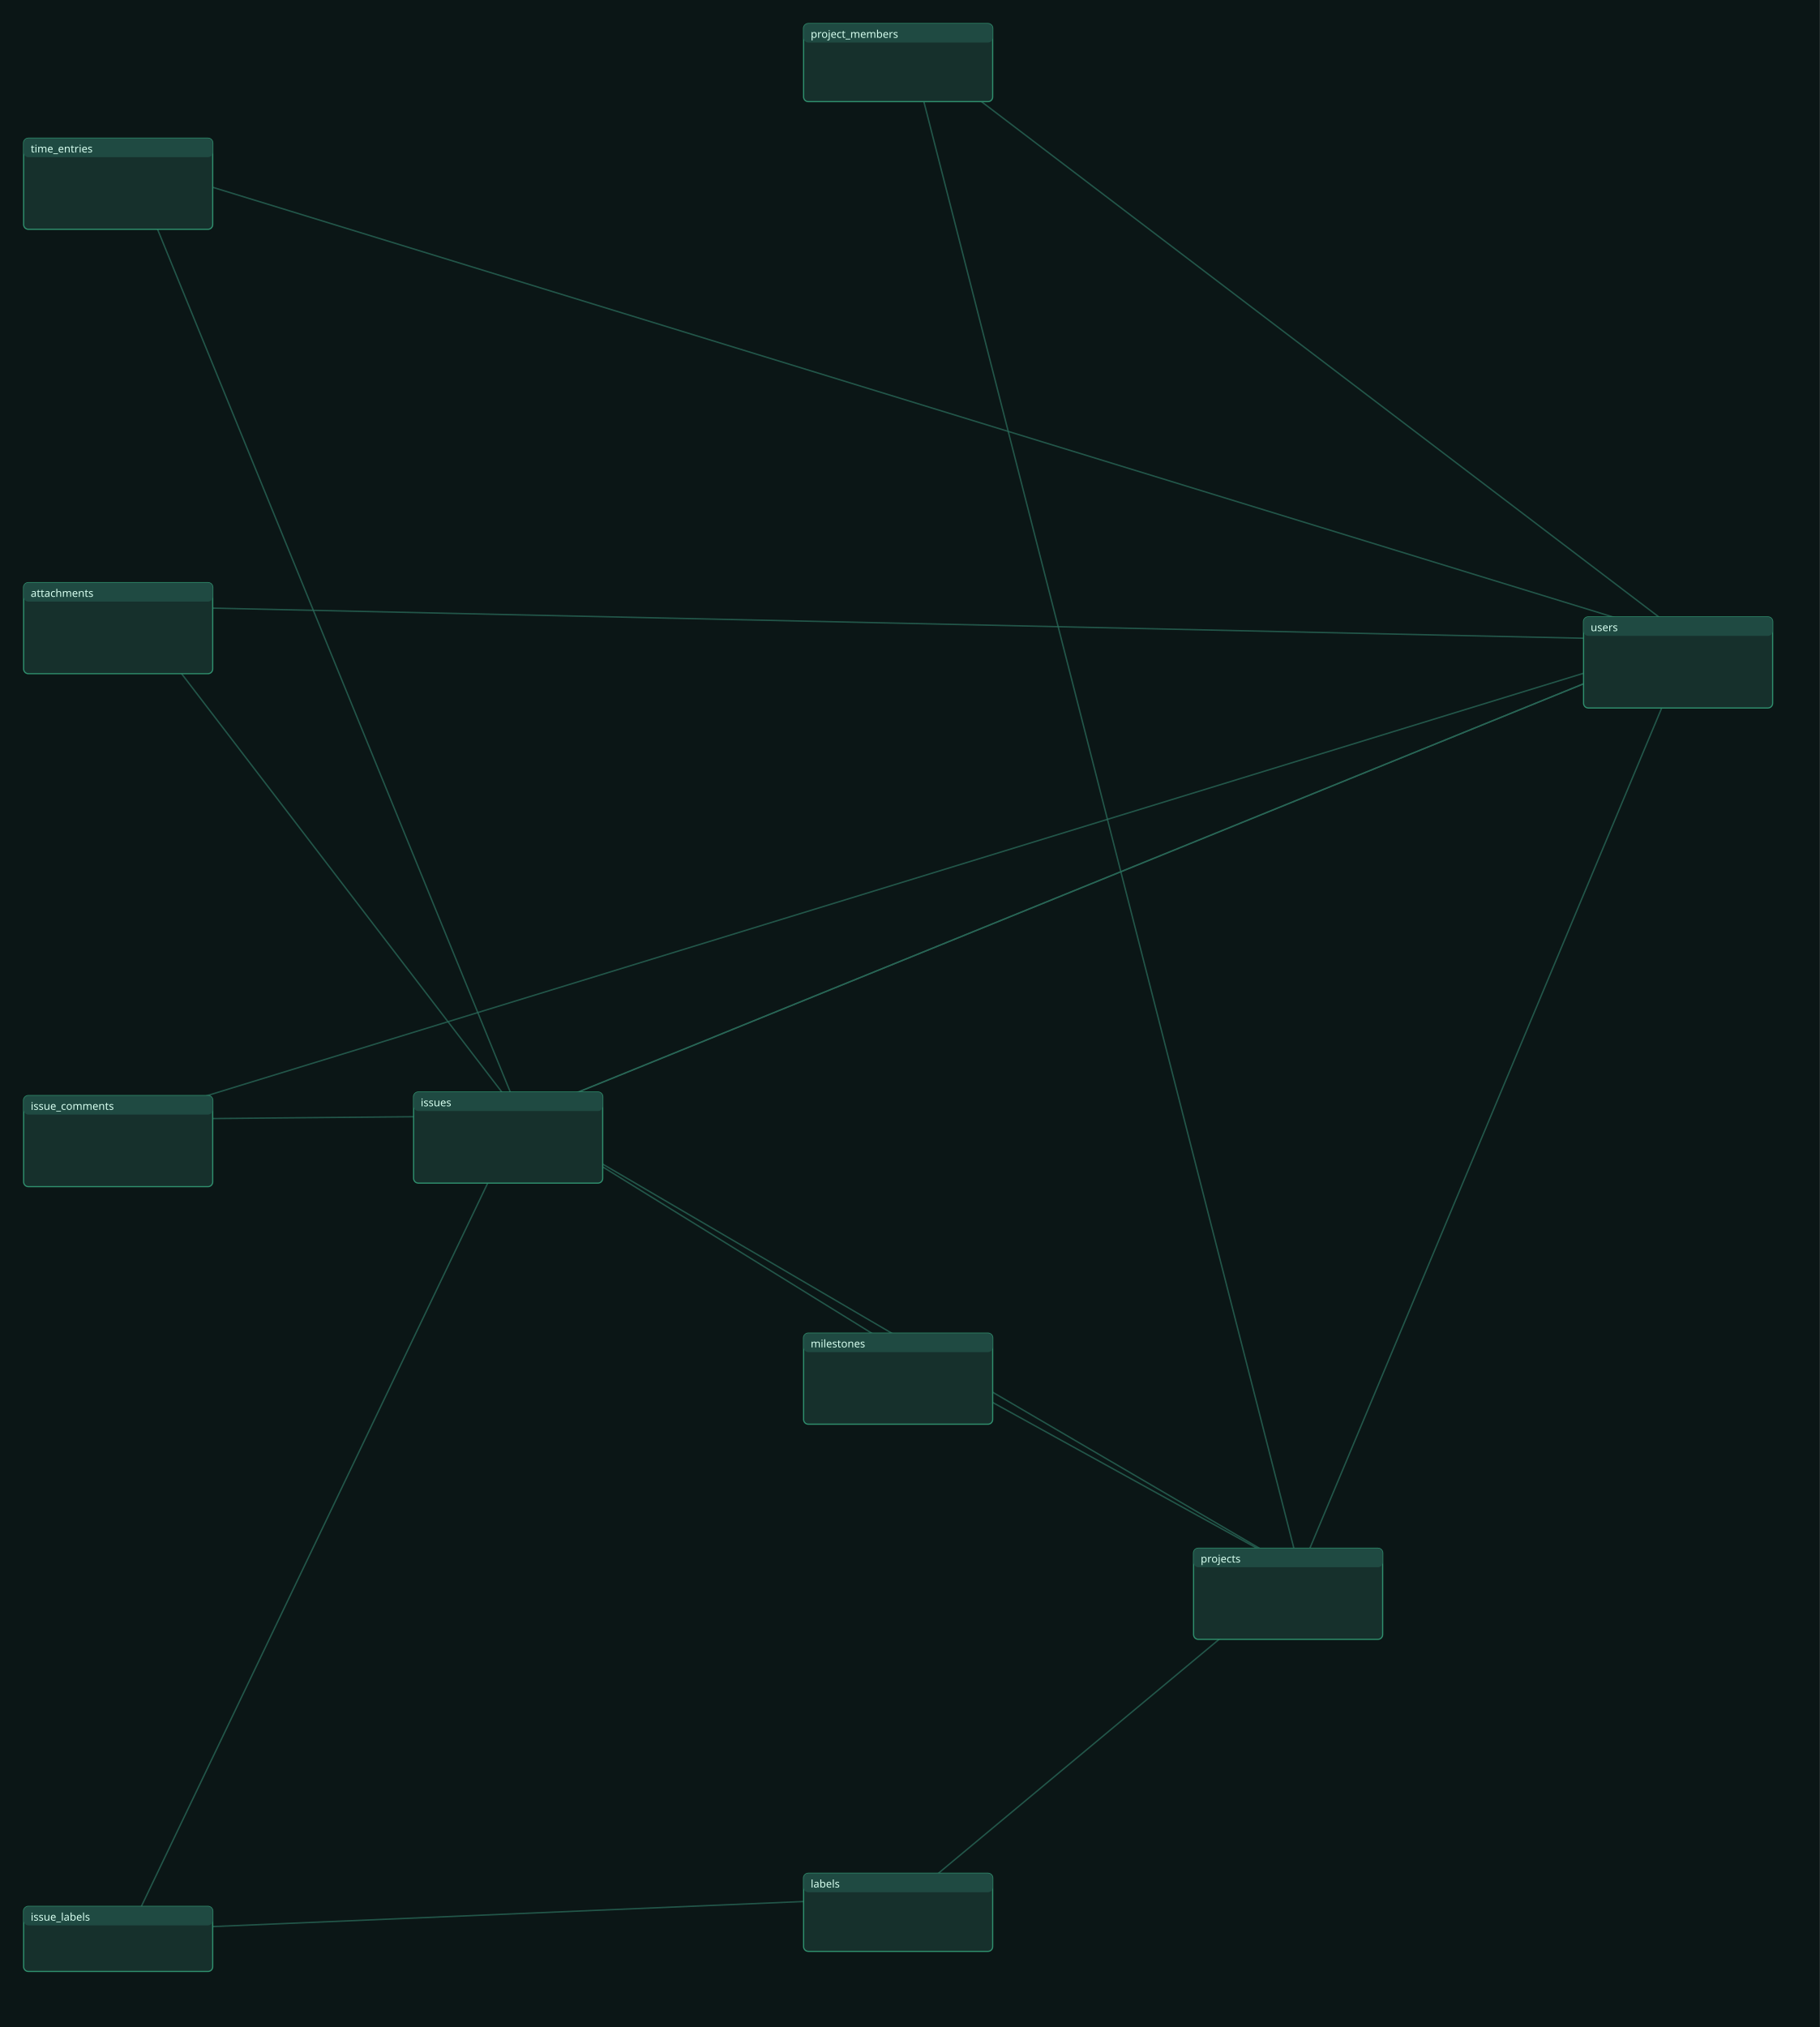
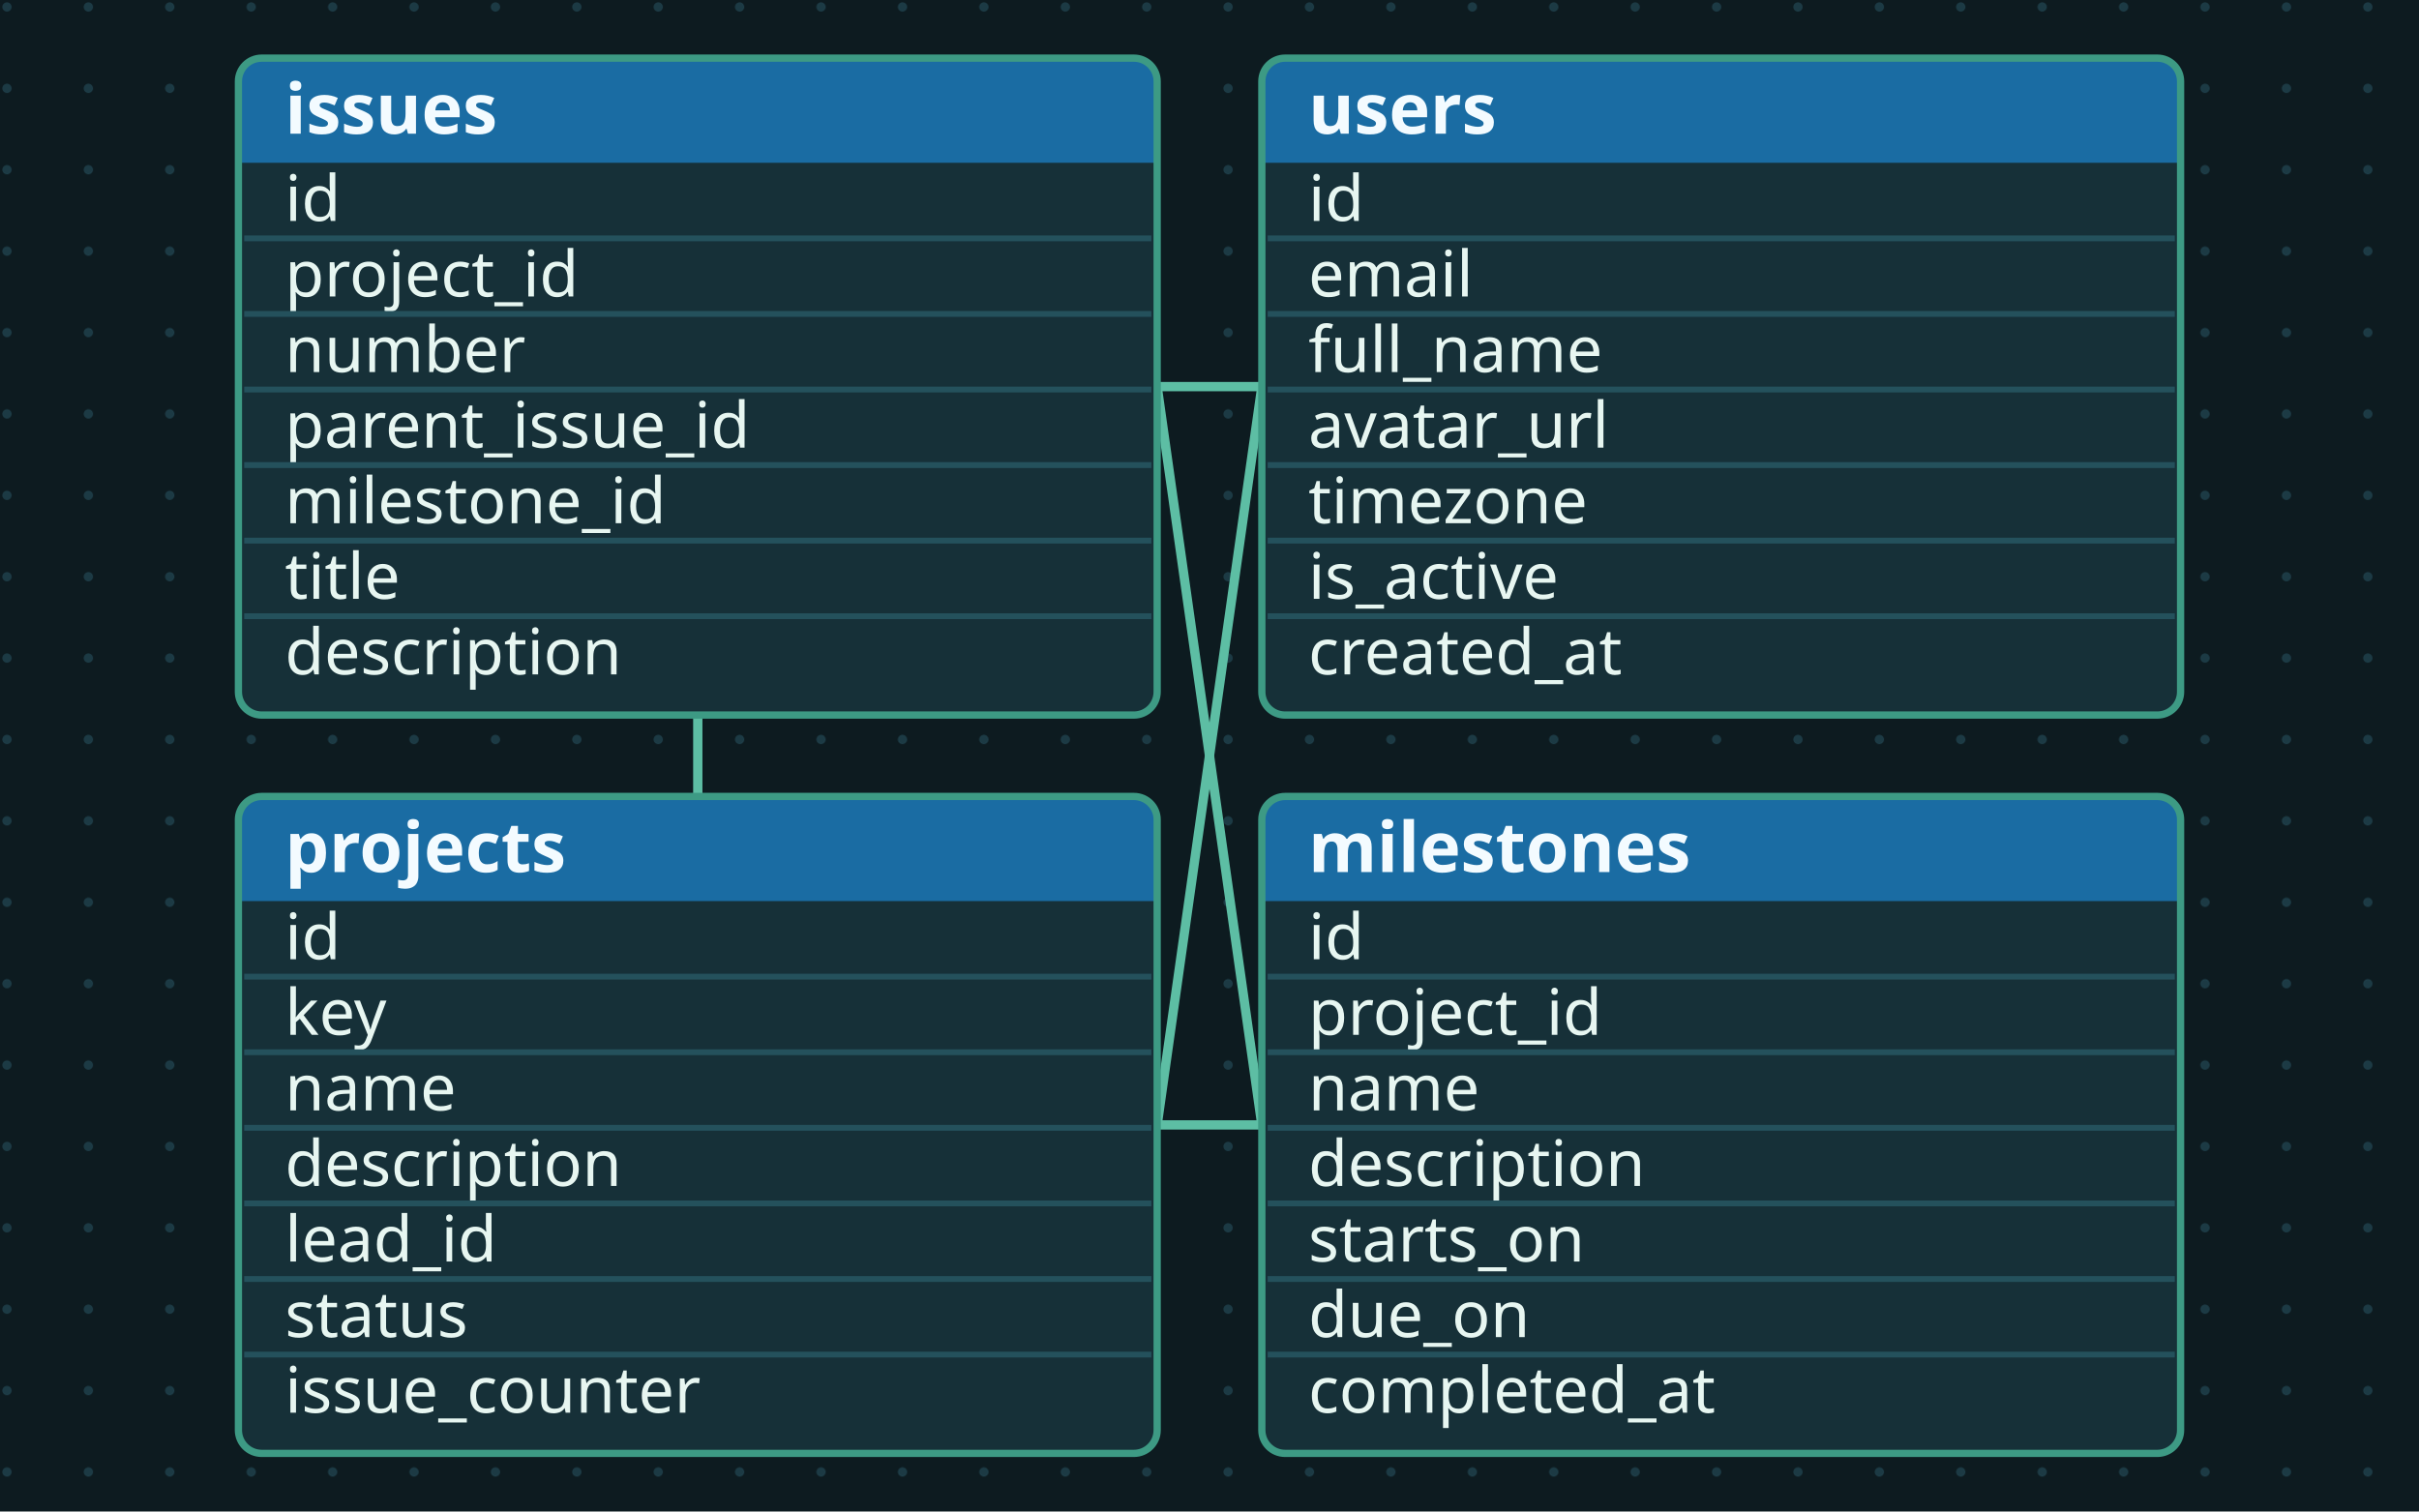
- <svg xmlns="http://www.w3.org/2000/svg" viewBox="0 0 1540 1715" width="1540" height="1715">
-   <rect width="1540" height="1715" fill="#0b1616" />
-   <line x1="1100.0" y1="1330.0" x2="1430.0" y2="542.0" stroke="#2a6b5a" stroke-width="1.2" opacity="0.75" />
-   <line x1="770.0" y1="40.0" x2="1100.0" y2="1330.0" stroke="#2a6b5a" stroke-width="1.2" opacity="0.75" />
-   <line x1="770.0" y1="40.0" x2="1430.0" y2="542.0" stroke="#2a6b5a" stroke-width="1.2" opacity="0.75" />
-   <line x1="770.0" y1="1148.0" x2="1100.0" y2="1330.0" stroke="#2a6b5a" stroke-width="1.2" opacity="0.75" />
-   <line x1="440.0" y1="944.0" x2="1100.0" y2="1330.0" stroke="#2a6b5a" stroke-width="1.2" opacity="0.75" />
-   <line x1="440.0" y1="944.0" x2="440.0" y2="944.0" stroke="#2a6b5a" stroke-width="1.2" opacity="0.75" />
-   <line x1="440.0" y1="944.0" x2="770.0" y2="1148.0" stroke="#2a6b5a" stroke-width="1.2" opacity="0.75" />
-   <line x1="440.0" y1="944.0" x2="1430.0" y2="542.0" stroke="#2a6b5a" stroke-width="1.2" opacity="0.75" />
-   <line x1="440.0" y1="944.0" x2="1430.0" y2="542.0" stroke="#2a6b5a" stroke-width="1.2" opacity="0.75" />
-   <line x1="770.0" y1="1605.0" x2="1100.0" y2="1330.0" stroke="#2a6b5a" stroke-width="1.2" opacity="0.75" />
-   <line x1="110.0" y1="1633.0" x2="440.0" y2="944.0" stroke="#2a6b5a" stroke-width="1.2" opacity="0.75" />
-   <line x1="110.0" y1="1633.0" x2="770.0" y2="1605.0" stroke="#2a6b5a" stroke-width="1.2" opacity="0.75" />
-   <line x1="110.0" y1="947.0" x2="440.0" y2="944.0" stroke="#2a6b5a" stroke-width="1.2" opacity="0.75" />
-   <line x1="110.0" y1="947.0" x2="1430.0" y2="542.0" stroke="#2a6b5a" stroke-width="1.2" opacity="0.75" />
-   <line x1="110.0" y1="513.0" x2="440.0" y2="944.0" stroke="#2a6b5a" stroke-width="1.2" opacity="0.75" />
-   <line x1="110.0" y1="513.0" x2="1430.0" y2="542.0" stroke="#2a6b5a" stroke-width="1.2" opacity="0.75" />
-   <line x1="110.0" y1="137.0" x2="440.0" y2="944.0" stroke="#2a6b5a" stroke-width="1.2" opacity="0.75" />
-   <line x1="110.0" y1="137.0" x2="1430.0" y2="542.0" stroke="#2a6b5a" stroke-width="1.2" opacity="0.75" />
-   <rect x="1340.0" y="522.0" width="160" height="77" rx="4" fill="#16302c" stroke="#2f8f6d" stroke-width="1" />
-   <rect x="1340.0" y="522.0" width="160" height="16" rx="4" fill="#1f4a42" />
-   <text x="1346.0" y="534.0" fill="#d7fff0" font-size="9" font-family="system-ui,sans-serif">users</text>
-   <rect x="1010.0" y="1310.0" width="160" height="77" rx="4" fill="#16302c" stroke="#2f8f6d" stroke-width="1" />
-   <rect x="1010.0" y="1310.0" width="160" height="16" rx="4" fill="#1f4a42" />
-   <text x="1016.0" y="1322.0" fill="#d7fff0" font-size="9" font-family="system-ui,sans-serif">projects</text>
-   <rect x="680.0" y="20.0" width="160" height="66" rx="4" fill="#16302c" stroke="#2f8f6d" stroke-width="1" />
-   <rect x="680.0" y="20.0" width="160" height="16" rx="4" fill="#1f4a42" />
-   <text x="686.0" y="32.0" fill="#d7fff0" font-size="9" font-family="system-ui,sans-serif">project_members</text>
-   <rect x="680.0" y="1128.0" width="160" height="77" rx="4" fill="#16302c" stroke="#2f8f6d" stroke-width="1" />
-   <rect x="680.0" y="1128.0" width="160" height="16" rx="4" fill="#1f4a42" />
-   <text x="686.0" y="1140.0" fill="#d7fff0" font-size="9" font-family="system-ui,sans-serif">milestones</text>
-   <rect x="350.0" y="924.0" width="160" height="77" rx="4" fill="#16302c" stroke="#2f8f6d" stroke-width="1" />
-   <rect x="350.0" y="924.0" width="160" height="16" rx="4" fill="#1f4a42" />
-   <text x="356.0" y="936.0" fill="#d7fff0" font-size="9" font-family="system-ui,sans-serif">issues</text>
-   <rect x="680.0" y="1585.0" width="160" height="66" rx="4" fill="#16302c" stroke="#2f8f6d" stroke-width="1" />
-   <rect x="680.0" y="1585.0" width="160" height="16" rx="4" fill="#1f4a42" />
-   <text x="686.0" y="1597.0" fill="#d7fff0" font-size="9" font-family="system-ui,sans-serif">labels</text>
-   <rect x="20.0" y="1613.0" width="160" height="55" rx="4" fill="#16302c" stroke="#2f8f6d" stroke-width="1" />
-   <rect x="20.0" y="1613.0" width="160" height="16" rx="4" fill="#1f4a42" />
-   <text x="26.0" y="1625.0" fill="#d7fff0" font-size="9" font-family="system-ui,sans-serif">issue_labels</text>
-   <rect x="20.0" y="927.0" width="160" height="77" rx="4" fill="#16302c" stroke="#2f8f6d" stroke-width="1" />
-   <rect x="20.0" y="927.0" width="160" height="16" rx="4" fill="#1f4a42" />
-   <text x="26.0" y="939.0" fill="#d7fff0" font-size="9" font-family="system-ui,sans-serif">issue_comments</text>
-   <rect x="20.0" y="493.0" width="160" height="77" rx="4" fill="#16302c" stroke="#2f8f6d" stroke-width="1" />
-   <rect x="20.0" y="493.0" width="160" height="16" rx="4" fill="#1f4a42" />
-   <text x="26.0" y="505.0" fill="#d7fff0" font-size="9" font-family="system-ui,sans-serif">attachments</text>
-   <rect x="20.0" y="117.0" width="160" height="77" rx="4" fill="#16302c" stroke="#2f8f6d" stroke-width="1" />
-   <rect x="20.0" y="117.0" width="160" height="16" rx="4" fill="#1f4a42" />
-   <text x="26.0" y="129.0" fill="#d7fff0" font-size="9" font-family="system-ui,sans-serif">time_entries</text>
+ <svg xmlns="http://www.w3.org/2000/svg" viewBox="0 0 416.0 260.0" width="416.0" height="260.0">
+   <defs>
+     <pattern id="dots" width="14" height="14" patternUnits="userSpaceOnUse">
+       <circle cx="1.2" cy="1.2" r="0.8" fill="#1c3a44" />
+     </pattern>
+   </defs>
+   <rect width="416.0" height="260.0" fill="#0d1b20" />
+   <rect width="416.0" height="260.0" fill="url(#dots)" />
+   <line x1="199.0" y1="193.5" x2="217.0" y2="66.5" stroke="#5dbea4" stroke-width="1.6" />
+   <line x1="217.0" y1="193.5" x2="199.0" y2="193.5" stroke="#5dbea4" stroke-width="1.6" />
+   <line x1="120.0" y1="123.0" x2="120.0" y2="137.0" stroke="#5dbea4" stroke-width="1.6" />
+   <line x1="199.0" y1="66.5" x2="217.0" y2="193.5" stroke="#5dbea4" stroke-width="1.6" />
+   <line x1="199.0" y1="66.5" x2="217.0" y2="66.5" stroke="#5dbea4" stroke-width="1.6" />
+   <g>
+     <clipPath id="t0">
+       <rect x="41.0" y="10.0" width="158" height="113.0" rx="4" />
+     </clipPath>
+     <g clip-path="url(#t0)">
+       <rect x="41.0" y="10.0" width="158" height="113.0" fill="#163038" />
+       <rect x="41.0" y="10.0" width="158" height="18" fill="#1a6ca3" />
+       <text x="49.0" y="38.0" fill="#e7f6f1" font-size="11" font-family="ui-sans-serif,system-ui,sans-serif">id</text>
+       <line x1="42.0" y1="41.0" x2="198.0" y2="41.0" stroke="#24515c" stroke-width="1" />
+       <text x="49.0" y="51.0" fill="#e7f6f1" font-size="11" font-family="ui-sans-serif,system-ui,sans-serif">project_id</text>
+       <line x1="42.0" y1="54.0" x2="198.0" y2="54.0" stroke="#24515c" stroke-width="1" />
+       <text x="49.0" y="64.0" fill="#e7f6f1" font-size="11" font-family="ui-sans-serif,system-ui,sans-serif">number</text>
+       <line x1="42.0" y1="67.0" x2="198.0" y2="67.0" stroke="#24515c" stroke-width="1" />
+       <text x="49.0" y="77.0" fill="#e7f6f1" font-size="11" font-family="ui-sans-serif,system-ui,sans-serif">parent_issue_id</text>
+       <line x1="42.0" y1="80.0" x2="198.0" y2="80.0" stroke="#24515c" stroke-width="1" />
+       <text x="49.0" y="90.0" fill="#e7f6f1" font-size="11" font-family="ui-sans-serif,system-ui,sans-serif">milestone_id</text>
+       <line x1="42.0" y1="93.0" x2="198.0" y2="93.0" stroke="#24515c" stroke-width="1" />
+       <text x="49.0" y="103.0" fill="#e7f6f1" font-size="11" font-family="ui-sans-serif,system-ui,sans-serif">title</text>
+       <line x1="42.0" y1="106.0" x2="198.0" y2="106.0" stroke="#24515c" stroke-width="1" />
+       <text x="49.0" y="116.0" fill="#e7f6f1" font-size="11" font-family="ui-sans-serif,system-ui,sans-serif">description</text>
+     </g>
+     <rect x="41.0" y="10.0" width="158" height="113.0" rx="4" fill="none" stroke="#3d9a84" stroke-width="1.25" />
+     <text x="49.0" y="23.0" fill="#f3fbff" font-size="12" font-weight="650" font-family="ui-sans-serif,system-ui,sans-serif">issues</text>
+   </g>
+   <g>
+     <clipPath id="t1">
+       <rect x="217.0" y="10.0" width="158" height="113.0" rx="4" />
+     </clipPath>
+     <g clip-path="url(#t1)">
+       <rect x="217.0" y="10.0" width="158" height="113.0" fill="#163038" />
+       <rect x="217.0" y="10.0" width="158" height="18" fill="#1a6ca3" />
+       <text x="225.0" y="38.0" fill="#e7f6f1" font-size="11" font-family="ui-sans-serif,system-ui,sans-serif">id</text>
+       <line x1="218.0" y1="41.0" x2="374.0" y2="41.0" stroke="#24515c" stroke-width="1" />
+       <text x="225.0" y="51.0" fill="#e7f6f1" font-size="11" font-family="ui-sans-serif,system-ui,sans-serif">email</text>
+       <line x1="218.0" y1="54.0" x2="374.0" y2="54.0" stroke="#24515c" stroke-width="1" />
+       <text x="225.0" y="64.0" fill="#e7f6f1" font-size="11" font-family="ui-sans-serif,system-ui,sans-serif">full_name</text>
+       <line x1="218.0" y1="67.0" x2="374.0" y2="67.0" stroke="#24515c" stroke-width="1" />
+       <text x="225.0" y="77.0" fill="#e7f6f1" font-size="11" font-family="ui-sans-serif,system-ui,sans-serif">avatar_url</text>
+       <line x1="218.0" y1="80.0" x2="374.0" y2="80.0" stroke="#24515c" stroke-width="1" />
+       <text x="225.0" y="90.0" fill="#e7f6f1" font-size="11" font-family="ui-sans-serif,system-ui,sans-serif">timezone</text>
+       <line x1="218.0" y1="93.0" x2="374.0" y2="93.0" stroke="#24515c" stroke-width="1" />
+       <text x="225.0" y="103.0" fill="#e7f6f1" font-size="11" font-family="ui-sans-serif,system-ui,sans-serif">is_active</text>
+       <line x1="218.0" y1="106.0" x2="374.0" y2="106.0" stroke="#24515c" stroke-width="1" />
+       <text x="225.0" y="116.0" fill="#e7f6f1" font-size="11" font-family="ui-sans-serif,system-ui,sans-serif">created_at</text>
+     </g>
+     <rect x="217.0" y="10.0" width="158" height="113.0" rx="4" fill="none" stroke="#3d9a84" stroke-width="1.25" />
+     <text x="225.0" y="23.0" fill="#f3fbff" font-size="12" font-weight="650" font-family="ui-sans-serif,system-ui,sans-serif">users</text>
+   </g>
+   <g>
+     <clipPath id="t2">
+       <rect x="41.0" y="137.0" width="158" height="113.0" rx="4" />
+     </clipPath>
+     <g clip-path="url(#t2)">
+       <rect x="41.0" y="137.0" width="158" height="113.0" fill="#163038" />
+       <rect x="41.0" y="137.0" width="158" height="18" fill="#1a6ca3" />
+       <text x="49.0" y="165.0" fill="#e7f6f1" font-size="11" font-family="ui-sans-serif,system-ui,sans-serif">id</text>
+       <line x1="42.0" y1="168.0" x2="198.0" y2="168.0" stroke="#24515c" stroke-width="1" />
+       <text x="49.0" y="178.0" fill="#e7f6f1" font-size="11" font-family="ui-sans-serif,system-ui,sans-serif">key</text>
+       <line x1="42.0" y1="181.0" x2="198.0" y2="181.0" stroke="#24515c" stroke-width="1" />
+       <text x="49.0" y="191.0" fill="#e7f6f1" font-size="11" font-family="ui-sans-serif,system-ui,sans-serif">name</text>
+       <line x1="42.0" y1="194.0" x2="198.0" y2="194.0" stroke="#24515c" stroke-width="1" />
+       <text x="49.0" y="204.0" fill="#e7f6f1" font-size="11" font-family="ui-sans-serif,system-ui,sans-serif">description</text>
+       <line x1="42.0" y1="207.0" x2="198.0" y2="207.0" stroke="#24515c" stroke-width="1" />
+       <text x="49.0" y="217.0" fill="#e7f6f1" font-size="11" font-family="ui-sans-serif,system-ui,sans-serif">lead_id</text>
+       <line x1="42.0" y1="220.0" x2="198.0" y2="220.0" stroke="#24515c" stroke-width="1" />
+       <text x="49.0" y="230.0" fill="#e7f6f1" font-size="11" font-family="ui-sans-serif,system-ui,sans-serif">status</text>
+       <line x1="42.0" y1="233.0" x2="198.0" y2="233.0" stroke="#24515c" stroke-width="1" />
+       <text x="49.0" y="243.0" fill="#e7f6f1" font-size="11" font-family="ui-sans-serif,system-ui,sans-serif">issue_counter</text>
+     </g>
+     <rect x="41.0" y="137.0" width="158" height="113.0" rx="4" fill="none" stroke="#3d9a84" stroke-width="1.25" />
+     <text x="49.0" y="150.0" fill="#f3fbff" font-size="12" font-weight="650" font-family="ui-sans-serif,system-ui,sans-serif">projects</text>
+   </g>
+   <g>
+     <clipPath id="t3">
+       <rect x="217.0" y="137.0" width="158" height="113.0" rx="4" />
+     </clipPath>
+     <g clip-path="url(#t3)">
+       <rect x="217.0" y="137.0" width="158" height="113.0" fill="#163038" />
+       <rect x="217.0" y="137.0" width="158" height="18" fill="#1a6ca3" />
+       <text x="225.0" y="165.0" fill="#e7f6f1" font-size="11" font-family="ui-sans-serif,system-ui,sans-serif">id</text>
+       <line x1="218.0" y1="168.0" x2="374.0" y2="168.0" stroke="#24515c" stroke-width="1" />
+       <text x="225.0" y="178.0" fill="#e7f6f1" font-size="11" font-family="ui-sans-serif,system-ui,sans-serif">project_id</text>
+       <line x1="218.0" y1="181.0" x2="374.0" y2="181.0" stroke="#24515c" stroke-width="1" />
+       <text x="225.0" y="191.0" fill="#e7f6f1" font-size="11" font-family="ui-sans-serif,system-ui,sans-serif">name</text>
+       <line x1="218.0" y1="194.0" x2="374.0" y2="194.0" stroke="#24515c" stroke-width="1" />
+       <text x="225.0" y="204.0" fill="#e7f6f1" font-size="11" font-family="ui-sans-serif,system-ui,sans-serif">description</text>
+       <line x1="218.0" y1="207.0" x2="374.0" y2="207.0" stroke="#24515c" stroke-width="1" />
+       <text x="225.0" y="217.0" fill="#e7f6f1" font-size="11" font-family="ui-sans-serif,system-ui,sans-serif">starts_on</text>
+       <line x1="218.0" y1="220.0" x2="374.0" y2="220.0" stroke="#24515c" stroke-width="1" />
+       <text x="225.0" y="230.0" fill="#e7f6f1" font-size="11" font-family="ui-sans-serif,system-ui,sans-serif">due_on</text>
+       <line x1="218.0" y1="233.0" x2="374.0" y2="233.0" stroke="#24515c" stroke-width="1" />
+       <text x="225.0" y="243.0" fill="#e7f6f1" font-size="11" font-family="ui-sans-serif,system-ui,sans-serif">completed_at</text>
+     </g>
+     <rect x="217.0" y="137.0" width="158" height="113.0" rx="4" fill="none" stroke="#3d9a84" stroke-width="1.25" />
+     <text x="225.0" y="150.0" fill="#f3fbff" font-size="12" font-weight="650" font-family="ui-sans-serif,system-ui,sans-serif">milestones</text>
+   </g>
</svg>
